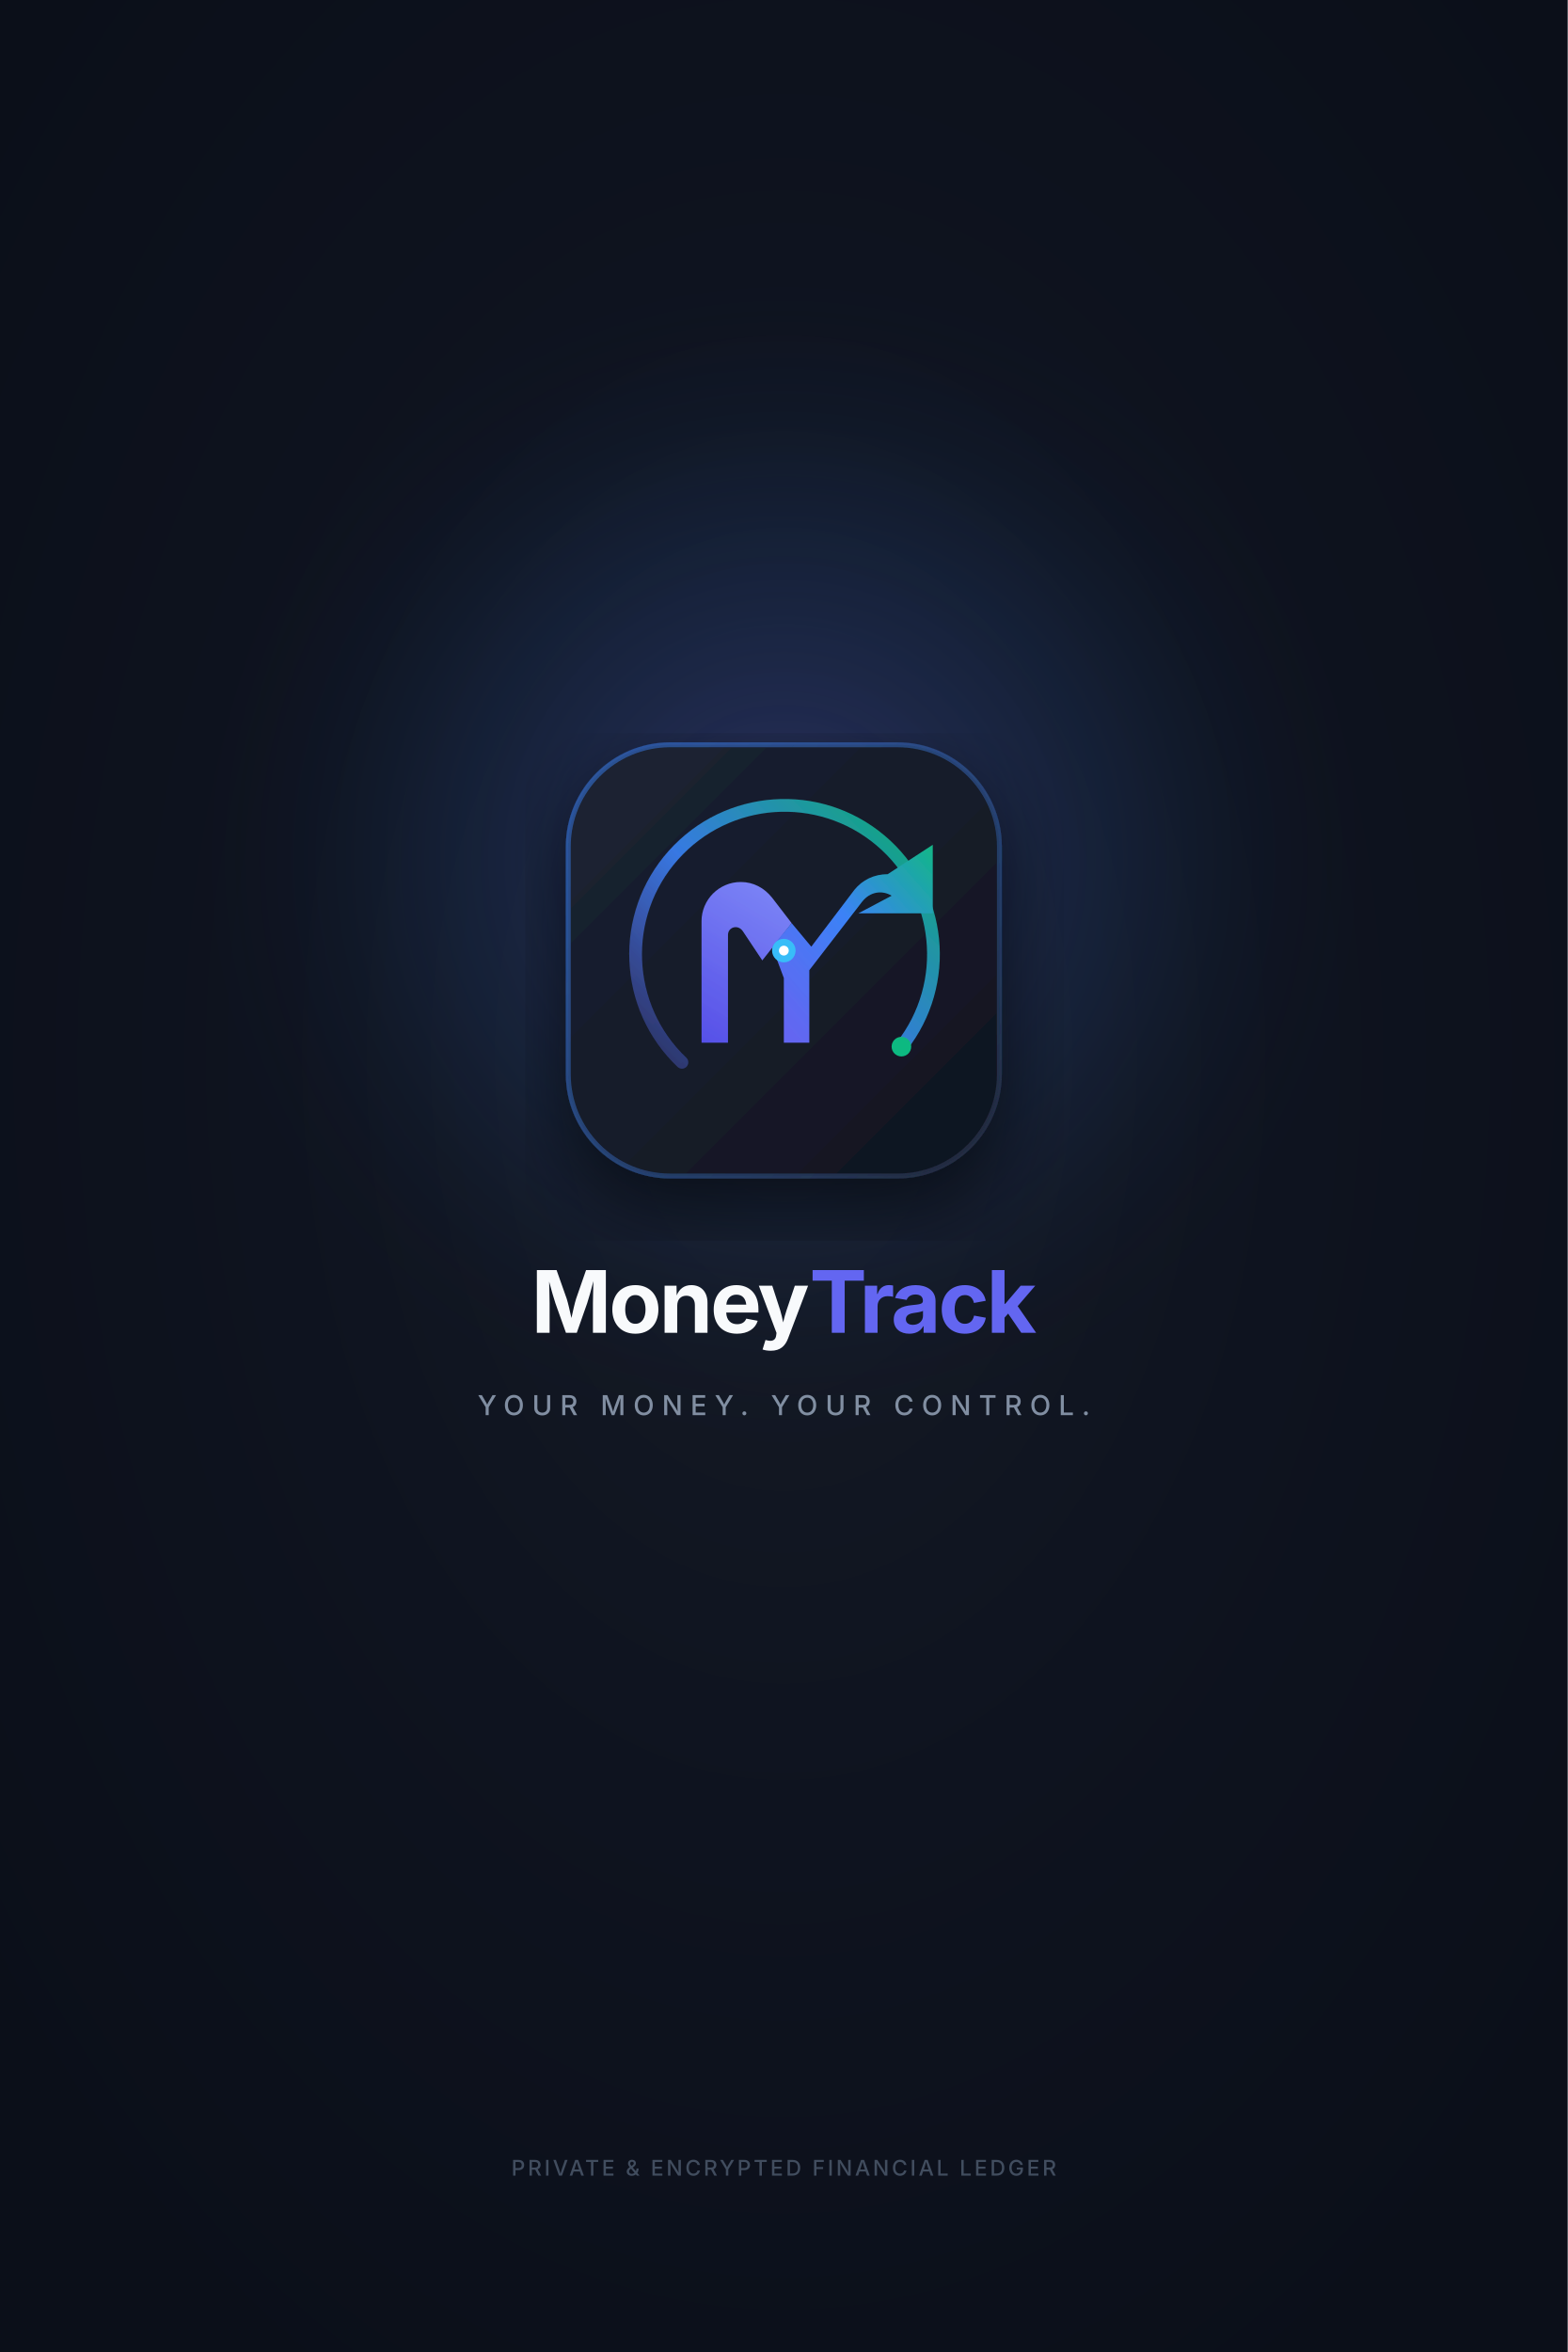
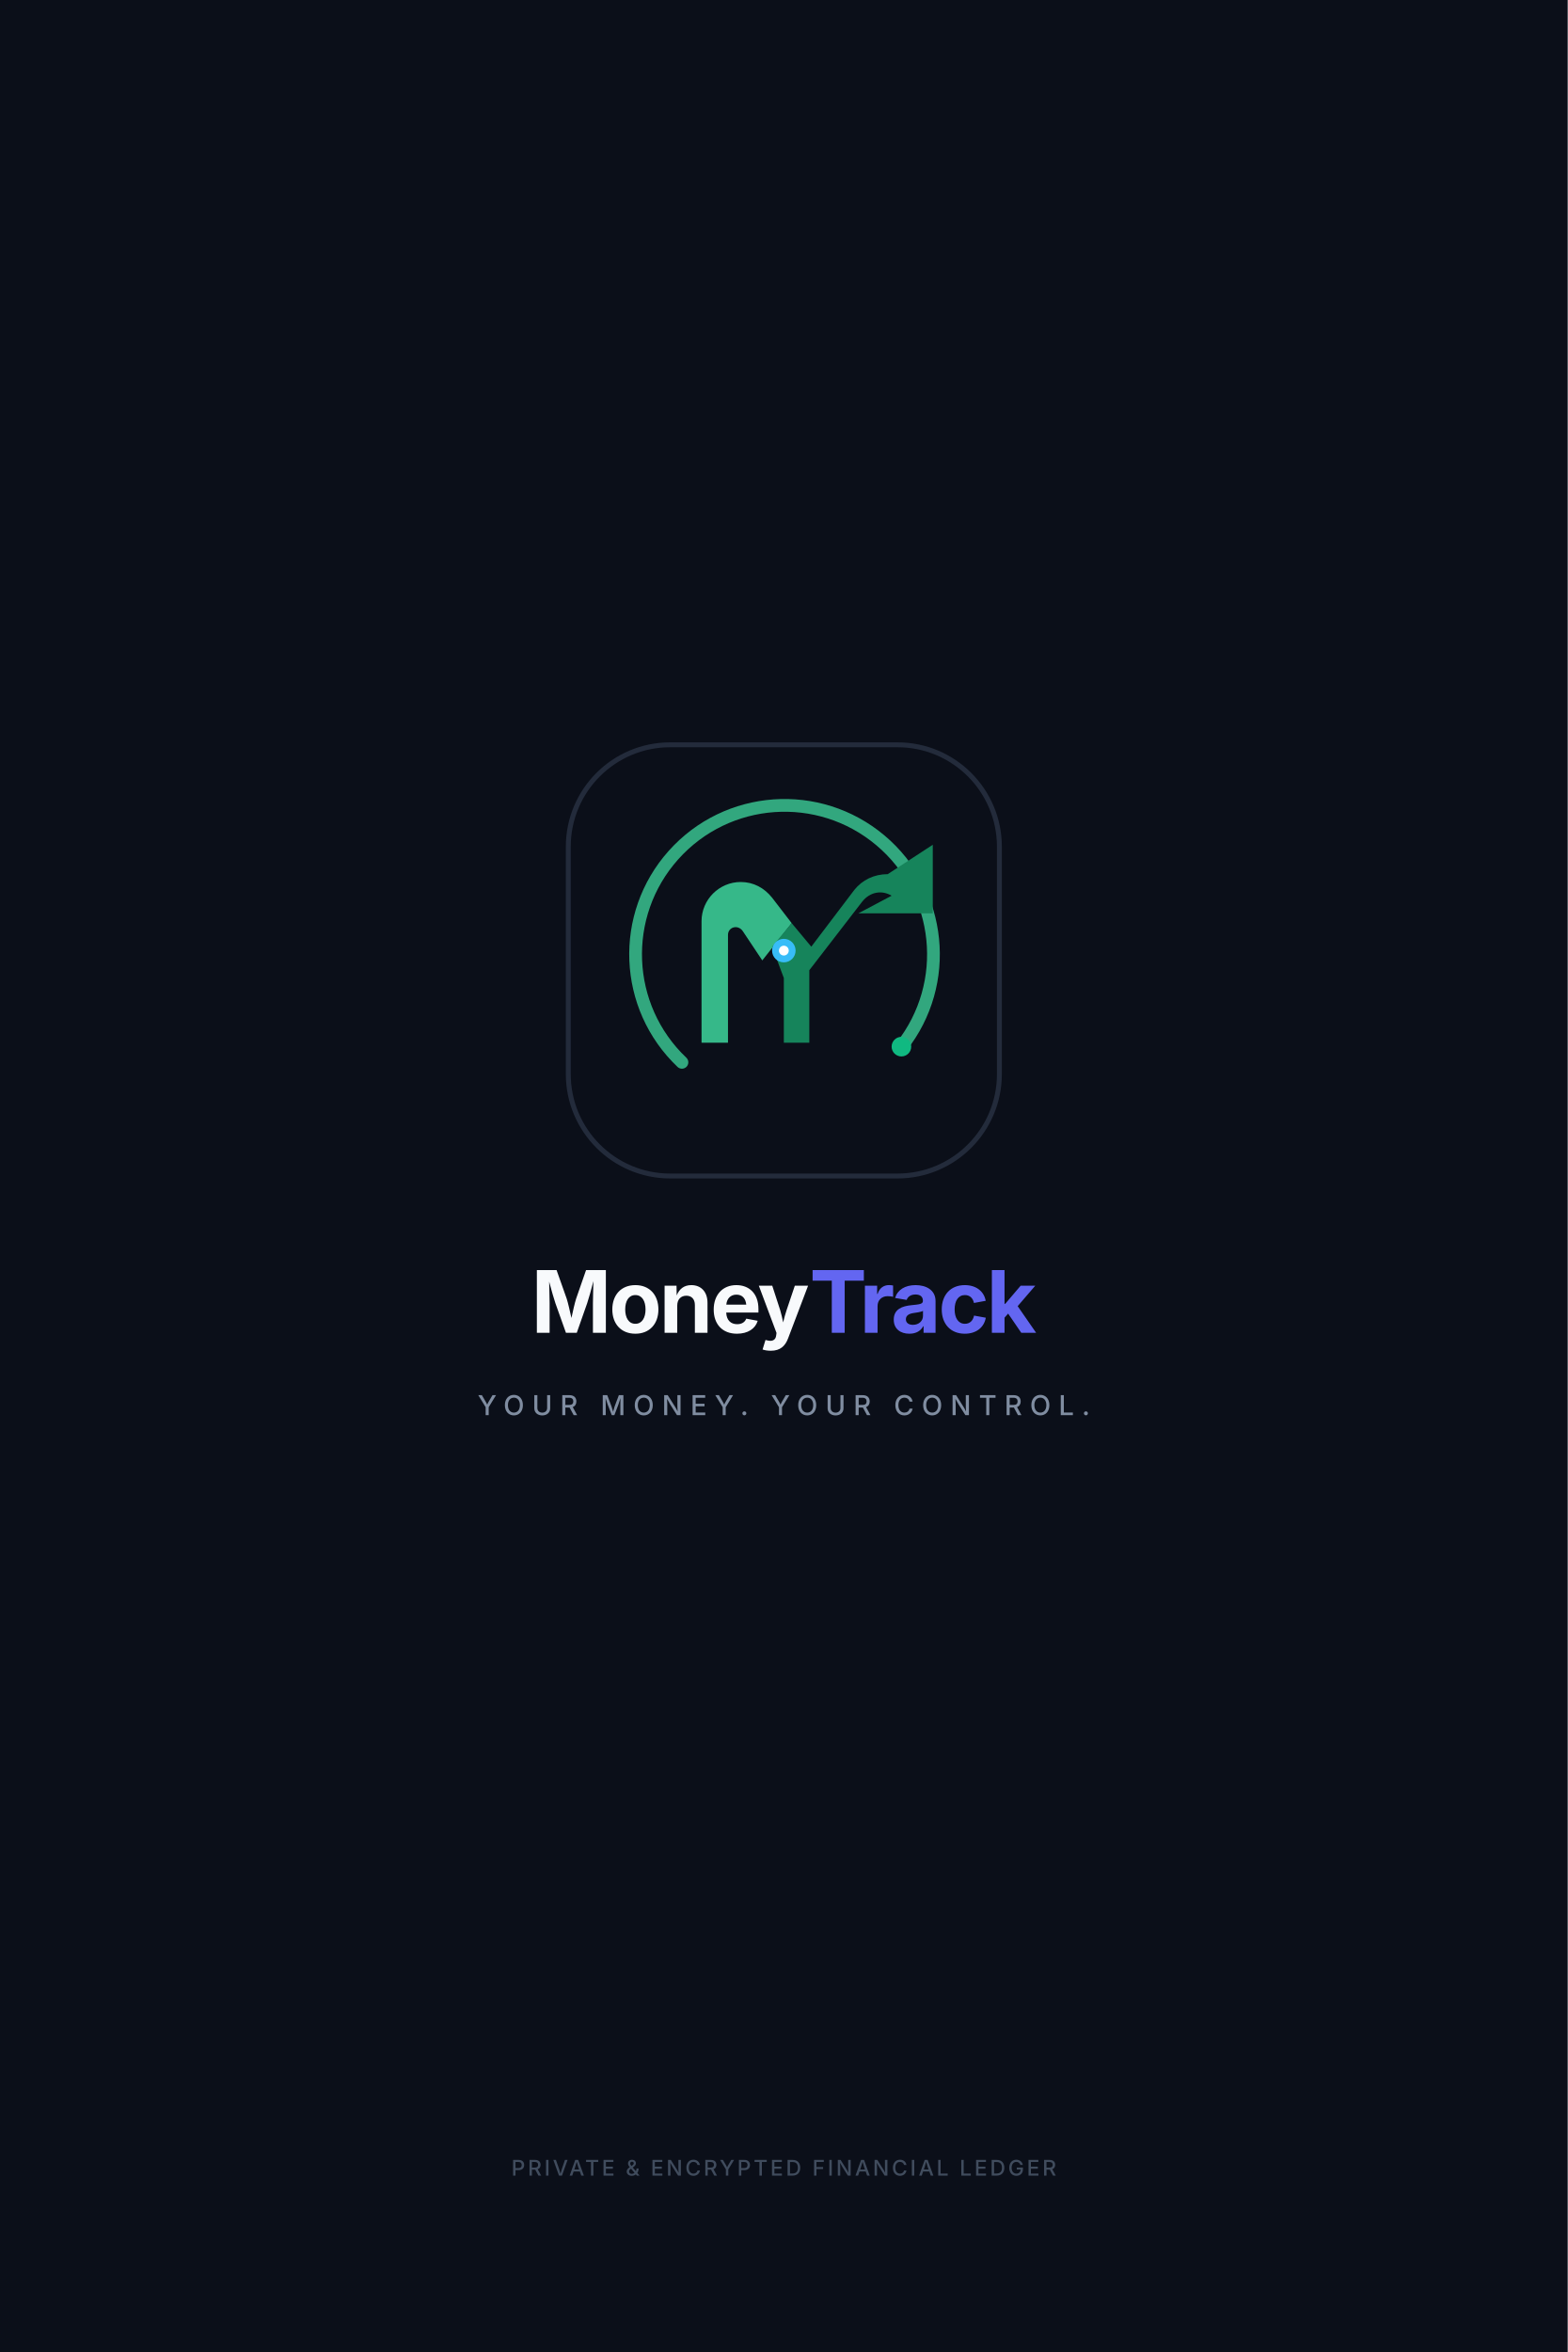
<svg xmlns="http://www.w3.org/2000/svg" viewBox="0 0 800 1200" width="800" height="1200" fill="none" aria-label="MoneyTrack Splash Screen">
-   <defs>
-     <radialGradient id="splashBg" cx="50%" cy="45%" r="65%">
-       <stop offset="0%" stop-color="#161B26" />
-       <stop offset="50%" stop-color="#0E131F" />
-       <stop offset="100%" stop-color="#0B0F19" />
-     </radialGradient>
-     <radialGradient id="splashAmbientGlow" cx="50%" cy="42%" r="40%">
-       <stop offset="0%" stop-color="#6366F1" stop-opacity="0.28" />
-       <stop offset="60%" stop-color="#3B82F6" stop-opacity="0.08" />
-       <stop offset="100%" stop-color="#0B0F19" stop-opacity="0" />
-     </radialGradient>
-     <linearGradient id="spSqBg" x1="0" y1="0" x2="220" y2="220" gradientUnits="userSpaceOnUse">
-       <stop offset="0%" stop-color="#1C2333" />
-       <stop offset="100%" stop-color="#0F1420" />
-     </linearGradient>
-     <linearGradient id="spSqBorder" x1="0" y1="0" x2="220" y2="220" gradientUnits="userSpaceOnUse">
-       <stop offset="0%" stop-color="#3B82F6" stop-opacity="0.5" />
-       <stop offset="100%" stop-color="#232B3B" stop-opacity="0.8" />
-     </linearGradient>
-     <linearGradient id="spLeftRibbon" x1="50" y1="160" x2="110" y2="60" gradientUnits="userSpaceOnUse">
-       <stop offset="0%" stop-color="#4F46E5" />
-       <stop offset="100%" stop-color="#818CF8" />
-     </linearGradient>
-     <linearGradient id="spGrowthRibbon" x1="90" y1="120" x2="180" y2="40" gradientUnits="userSpaceOnUse">
-       <stop offset="0%" stop-color="#6366F1" />
-       <stop offset="50%" stop-color="#3B82F6" />
-       <stop offset="100%" stop-color="#10B981" />
-     </linearGradient>
-     <linearGradient id="spOrbitGrad" x1="40" y1="180" x2="180" y2="40" gradientUnits="userSpaceOnUse">
-       <stop offset="0%" stop-color="#6366F1" stop-opacity="0.2" />
-       <stop offset="50%" stop-color="#3B82F6" />
-       <stop offset="100%" stop-color="#10B981" />
-     </linearGradient>
-     <linearGradient id="spTextTrack" x1="0" y1="0" x2="100" y2="0" gradientUnits="userSpaceOnUse">
-       <stop offset="0%" stop-color="#6366F1" />
-       <stop offset="100%" stop-color="#818CF8" />
-     </linearGradient>
-     <filter id="splashDropShadow" x="-10%" y="-10%" width="125%" height="125%">
-       <feDropShadow dx="0" dy="16" stdDeviation="20" flood-color="#000000" flood-opacity="0.6" />
-     </filter>
-   </defs>
-   <rect width="800" height="1200" fill="url(#splashBg)" />
-   <circle cx="400" cy="500" r="380" fill="url(#splashAmbientGlow)" />
-   <g transform="translate(290, 380)" filter="url(#splashDropShadow)">
-     <rect width="220" height="220" rx="52" fill="url(#spSqBg)" stroke="url(#spSqBorder)" stroke-width="2.5" />
-     <path d="M 58 162 A 76 76 0 1 1 170 154" stroke="url(#spOrbitGrad)" stroke-width="6.5" stroke-linecap="round" opacity="0.9" />
+   <rect width="800" height="1200" fill="#0B0F19" />
+   <circle cx="400" cy="500" r="380" fill="none" />
+   <g transform="translate(290, 380)">
+     <rect width="220" height="220" rx="52" fill="#0B0F19" stroke="#232B3B" stroke-width="2.5" />
+     <path d="M 58 162 A 76 76 0 1 1 170 154" stroke="#36B889" stroke-width="6.5" stroke-linecap="round" opacity="0.9" />
    <circle cx="170" cy="154" r="5" fill="#10B981" />
-     <path d="M 68 152 V 90 C 68 79 77 70 88 70 C 94.5 70 100 73 104 78 L 114 91 L 99 110 L 89 95 C 86.5 91.5 81.5 93 81.5 97 V 152 Z" fill="url(#spLeftRibbon)" />
-     <path d="M 104 103 L 114 91 L 124 103 L 146 74 C 150 69 156 66 163 66 L 186 51 V 86 L 148 86 L 165 77 C 160 74 154 75 150 80 L 123 115 V 152 H 110 V 119 Z" fill="url(#spGrowthRibbon)" />
+     <path d="M 68 152 V 90 C 68 79 77 70 88 70 C 94.5 70 100 73 104 78 L 114 91 L 99 110 L 89 95 C 86.5 91.5 81.5 93 81.5 97 V 152 Z" fill="#36B889" />
+     <path d="M 104 103 L 114 91 L 124 103 L 146 74 C 150 69 156 66 163 66 L 186 51 V 86 L 148 86 L 165 77 C 160 74 154 75 150 80 L 123 115 V 152 H 110 V 119 Z" fill="#16845B" />
    <circle cx="110" cy="105" r="6" fill="#38BDF8" />
    <circle cx="110" cy="105" r="2.5" fill="#FFFFFF" />
  </g>
  <g transform="translate(400, 680)">
    <text text-anchor="middle" font-family="'Plus Jakarta Sans', -apple-system, BlinkMacSystemFont, sans-serif" font-weight="700" font-size="44" letter-spacing="-0.03em" fill="#F8FAFC">
      Money<tspan fill="#6366F1">Track</tspan>
    </text>
    <text y="42" text-anchor="middle" font-family="'Plus Jakarta Sans', -apple-system, BlinkMacSystemFont, sans-serif" font-weight="500" font-size="14" letter-spacing="0.28em" fill="#94A3B8" opacity="0.85">
      YOUR MONEY. YOUR CONTROL.
    </text>
  </g>
  <g transform="translate(400, 1110)" opacity="0.6">
    <text text-anchor="middle" font-family="'Inter', -apple-system, sans-serif" font-weight="500" font-size="11" letter-spacing="0.12em" fill="#64748B">
      PRIVATE &amp; ENCRYPTED FINANCIAL LEDGER
    </text>
  </g>
</svg>
